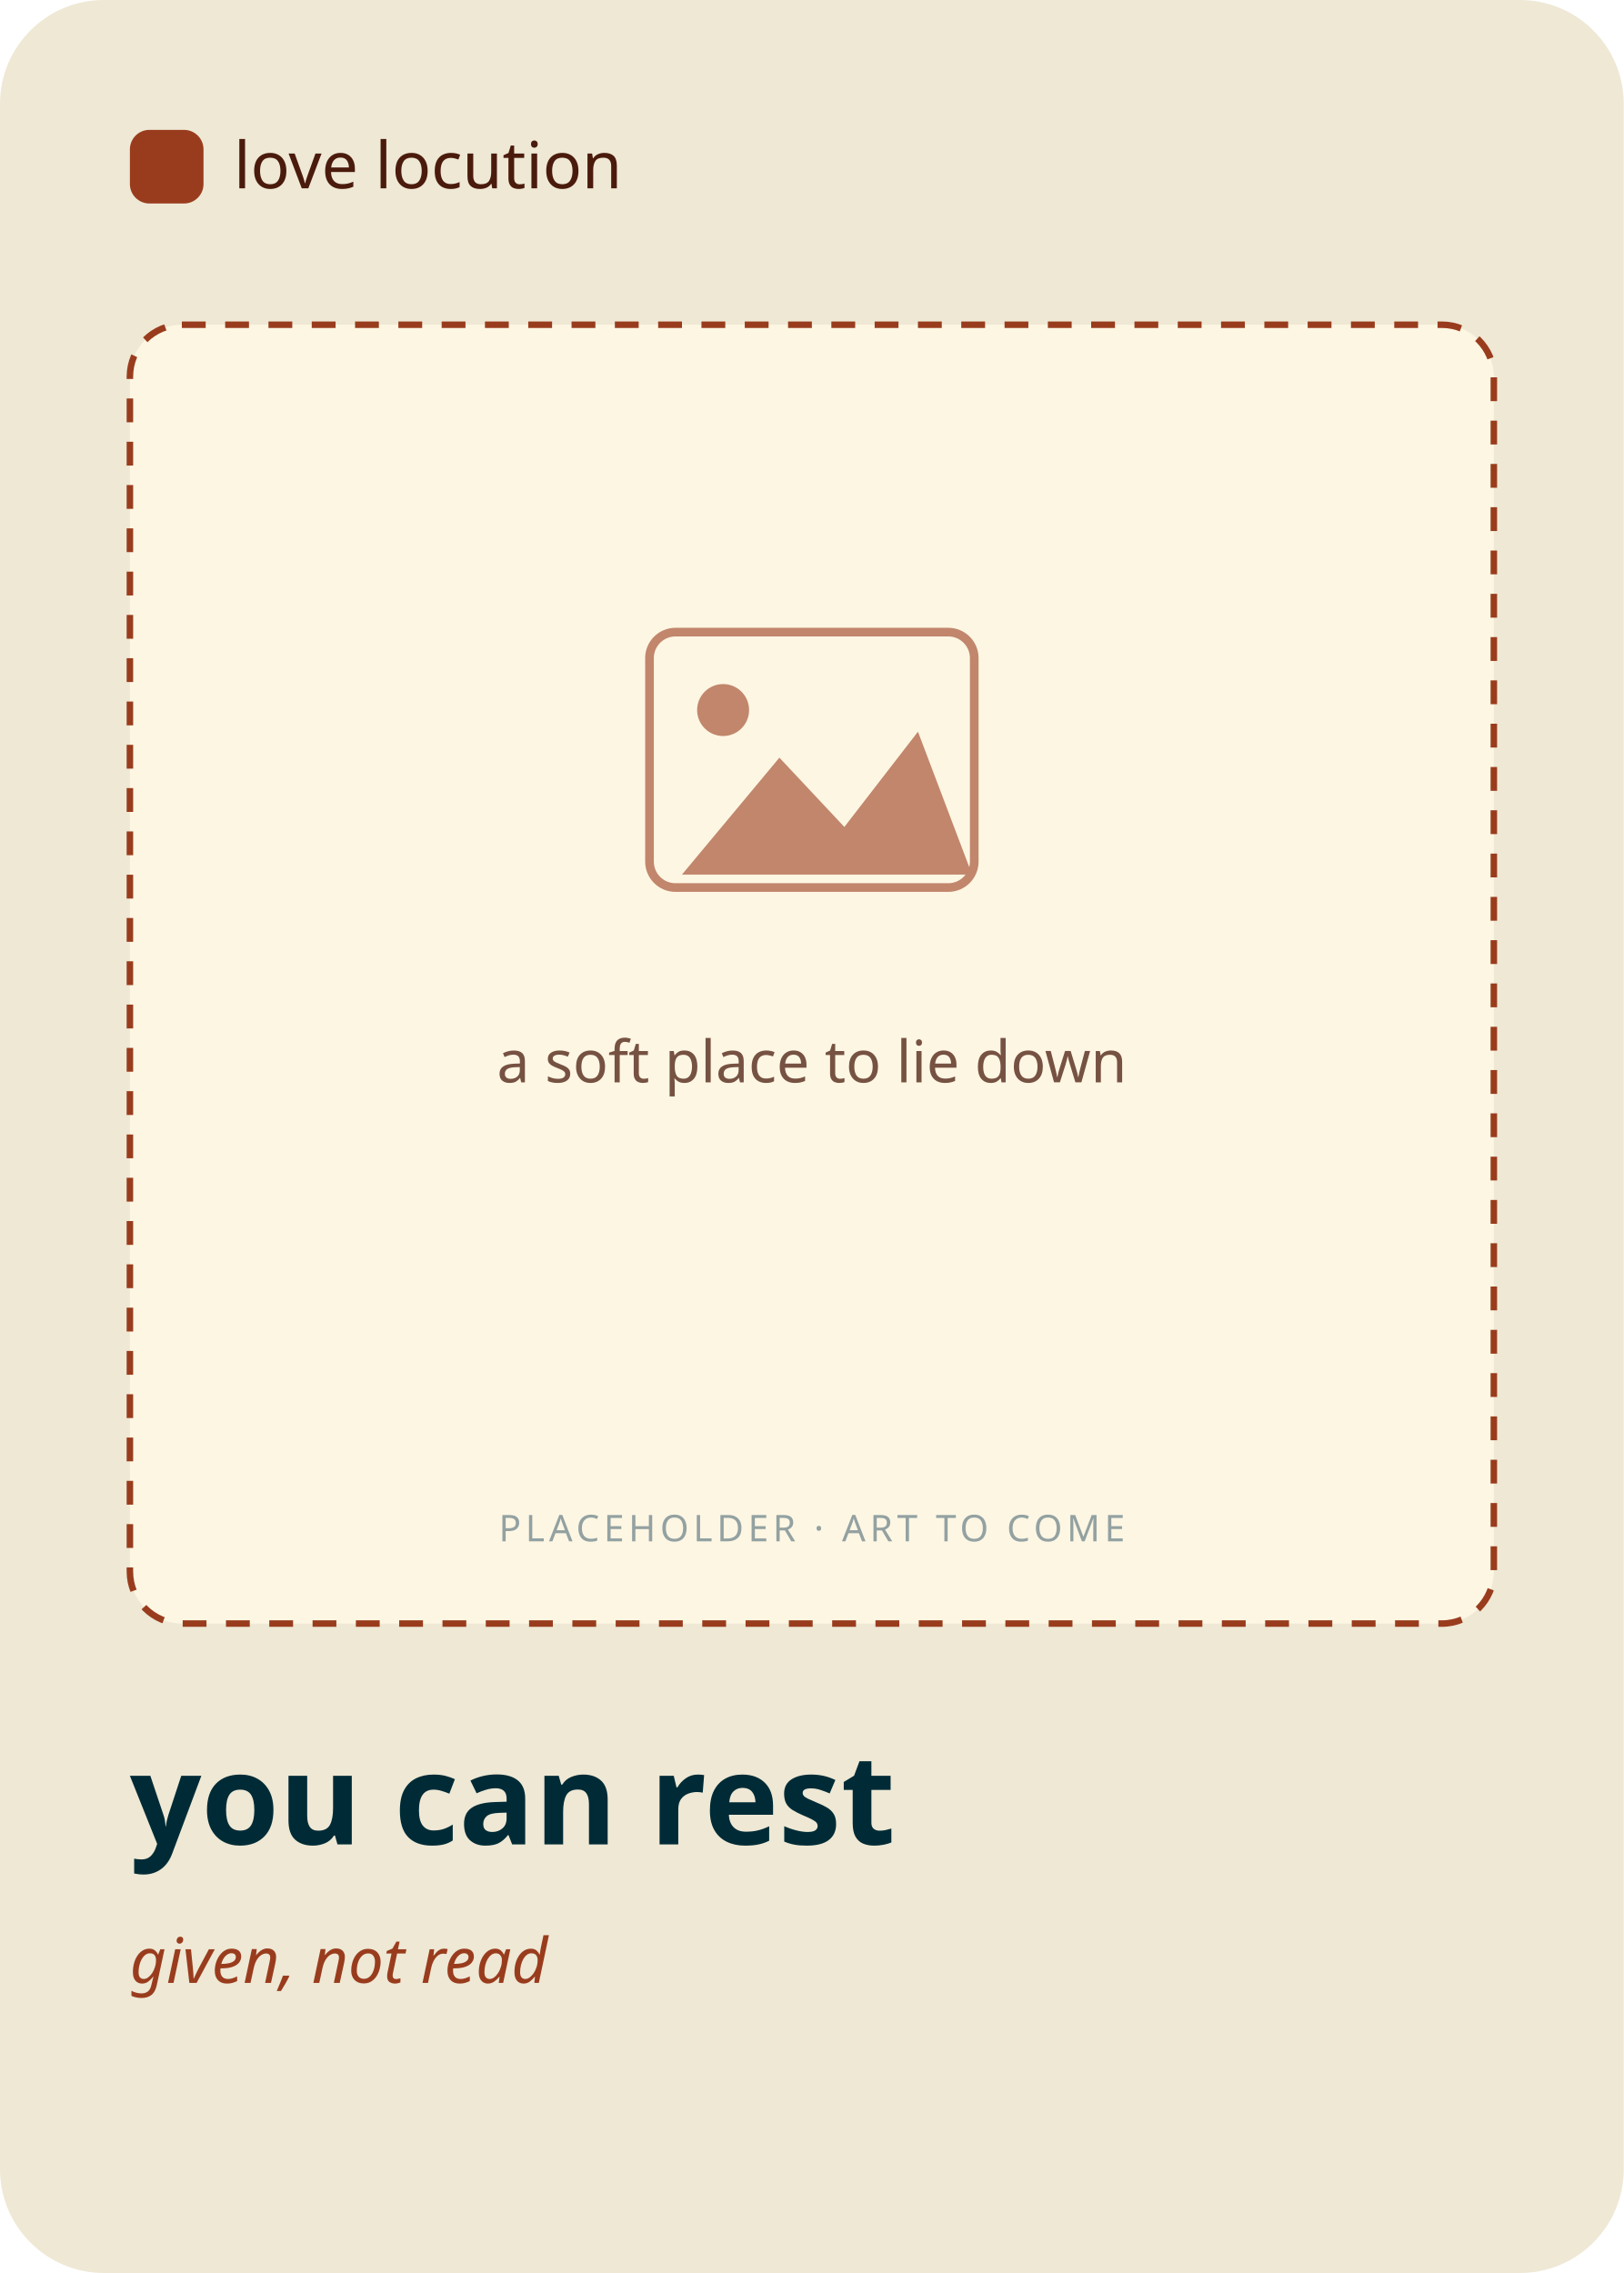
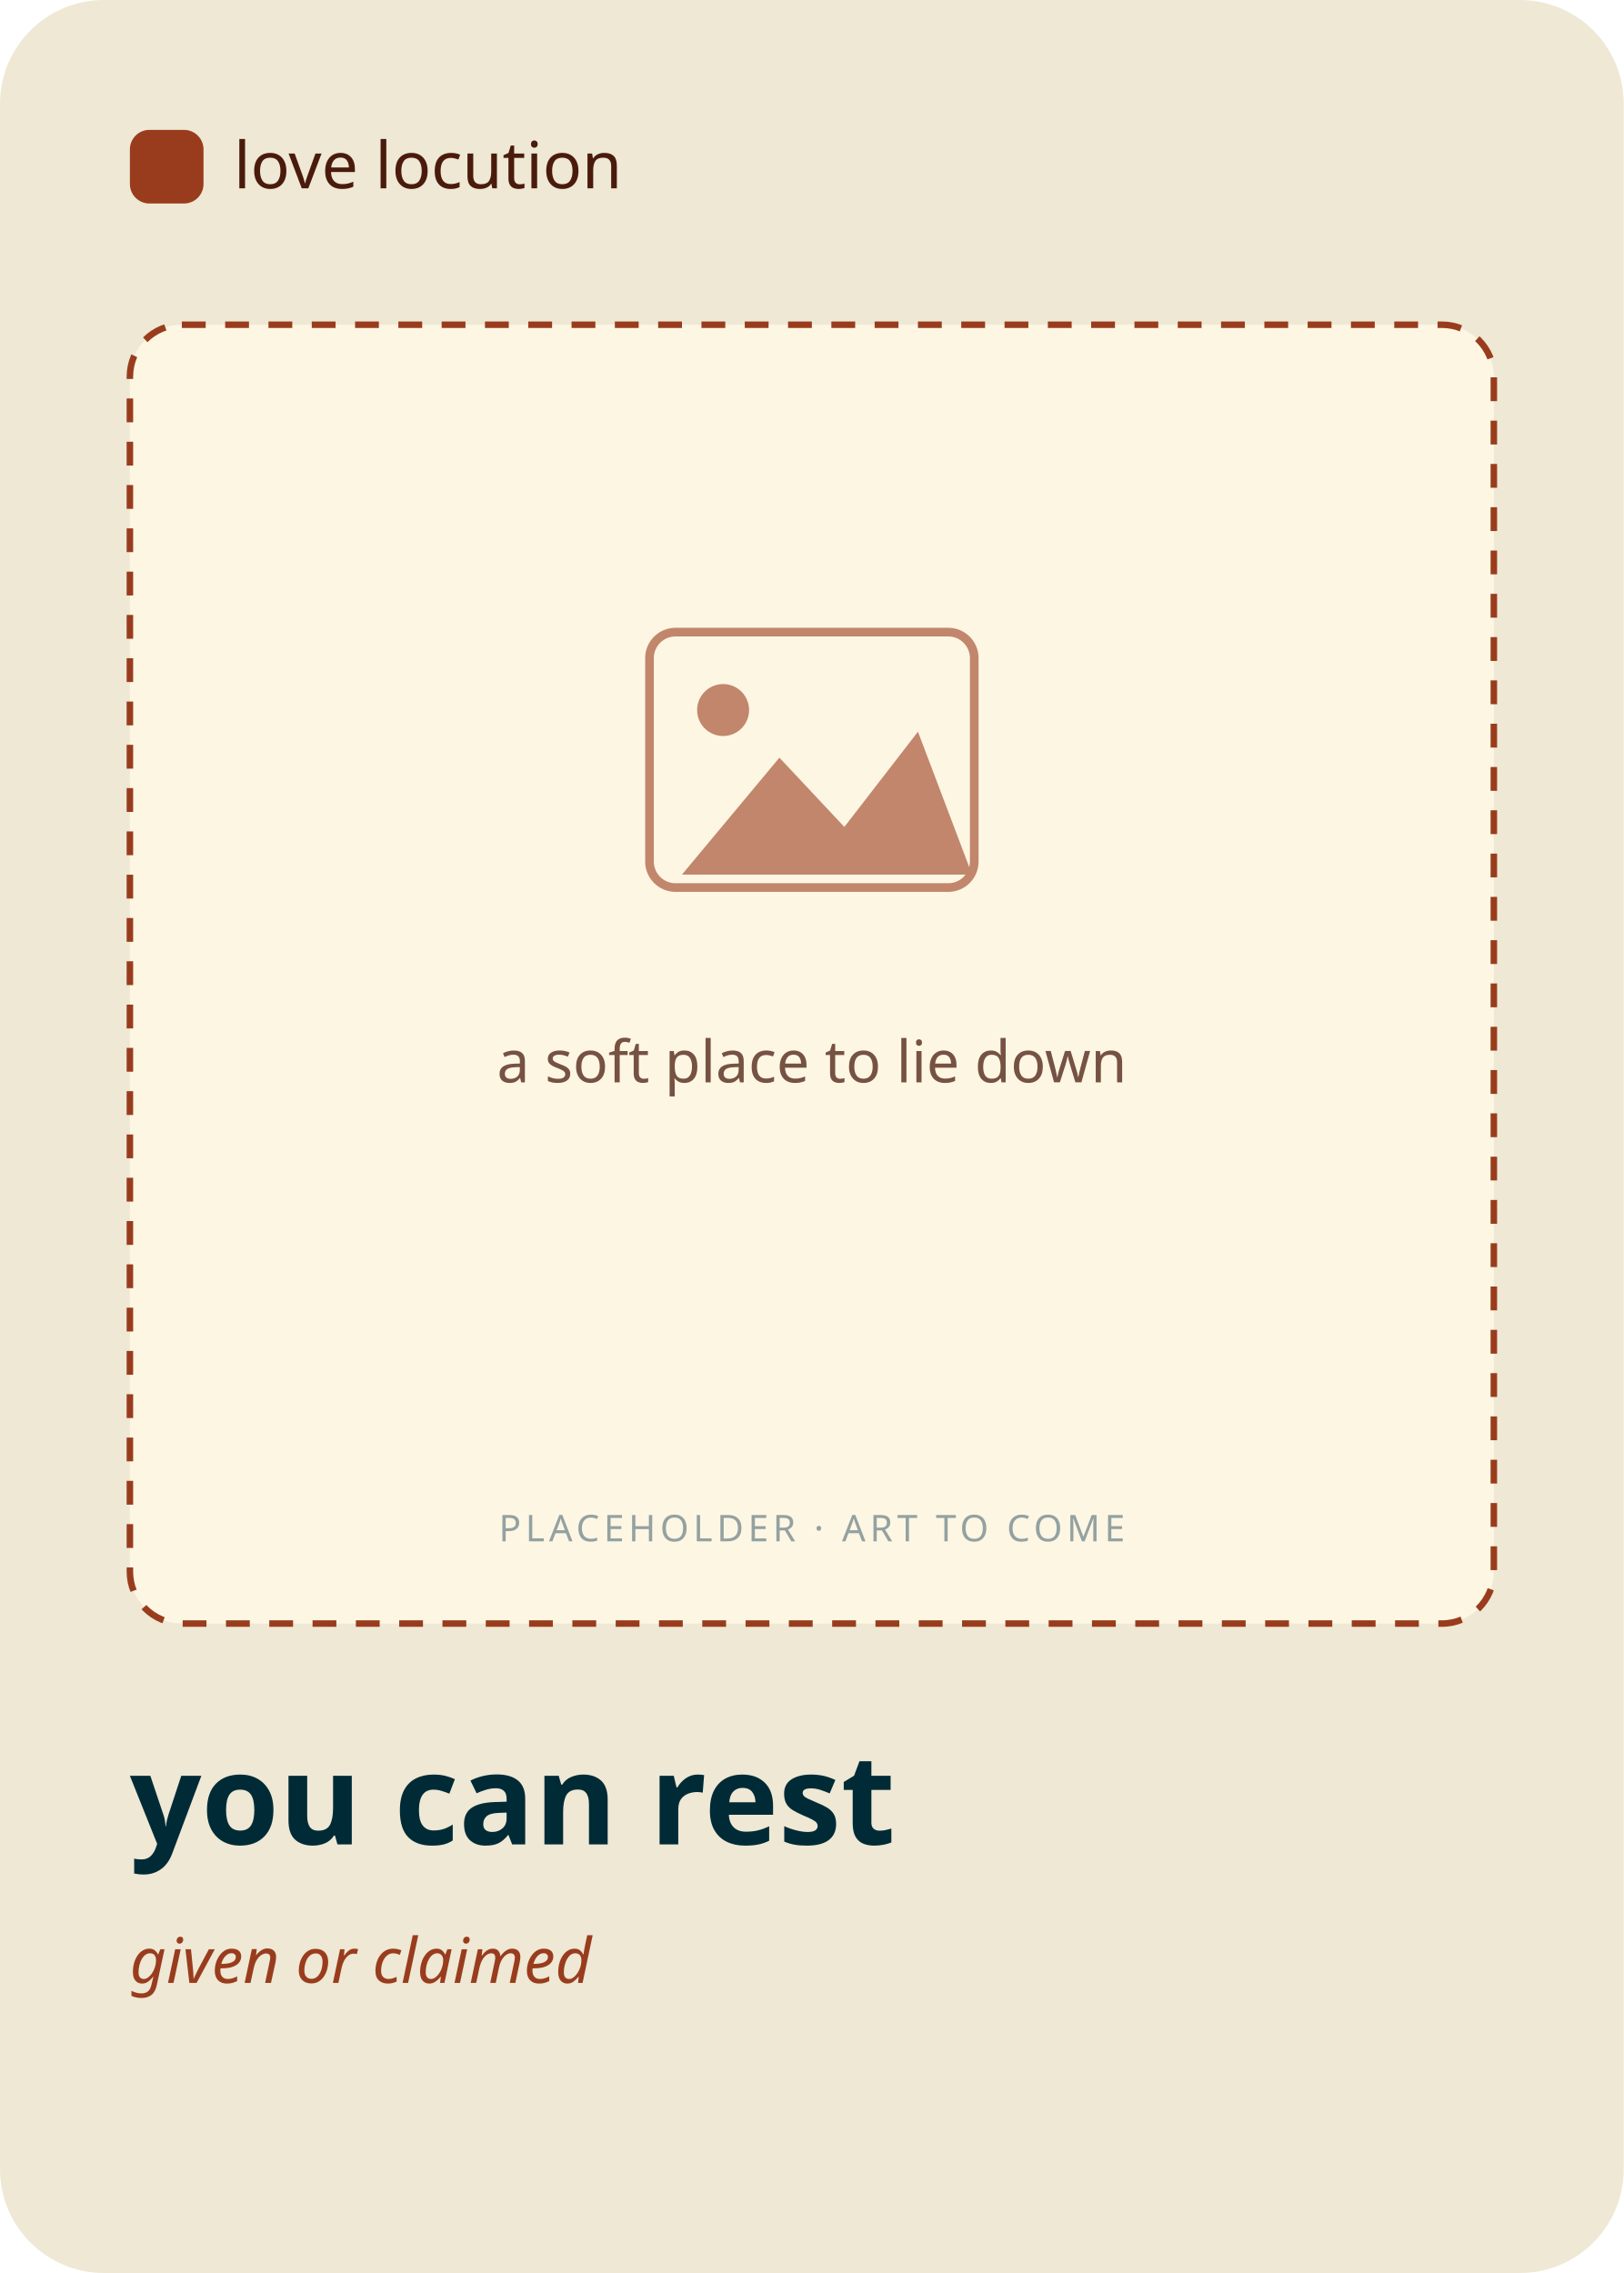
<svg xmlns="http://www.w3.org/2000/svg" viewBox="0 0 750 1050" width="750" height="1050">
  <rect x="0" y="0" width="750" height="1050" rx="48" fill="#eee8d5" />
  <rect x="60" y="60" width="34" height="34" rx="9" fill="#993C1D" />
  <text x="108" y="87" font-family="'Atkinson Hyperlegible','Atkinson Hyperlegible Next',sans-serif" font-size="30" font-weight="500" fill="#4A1B0C">love locution</text>
  <rect id="art" x="60" y="150" width="630" height="600" rx="24" fill="#fdf6e3" stroke="#993C1D" stroke-width="3" stroke-dasharray="11 9" />
  <g id="art-placeholder" opacity="0.6">
    <rect x="300" y="292" width="150" height="118" rx="12" fill="none" stroke="#993C1D" stroke-width="4" />
    <circle cx="334" cy="328" r="12" fill="#993C1D" />
    <polygon points="315,404 360,350 390,382 424,338 449,404" fill="#993C1D" />
  </g>
  <text x="375" y="500" text-anchor="middle" font-family="'Atkinson Hyperlegible','Atkinson Hyperlegible Next',sans-serif" font-size="27" fill="#4A1B0C" opacity="0.75">a soft place to lie down</text>
  <text x="375" y="712" text-anchor="middle" font-family="'Atkinson Hyperlegible','Atkinson Hyperlegible Next',sans-serif" font-size="17" fill="#93a1a1" letter-spacing="2">PLACEHOLDER · ART TO COME</text>
  <text x="60" y="852" font-family="'Atkinson Hyperlegible','Atkinson Hyperlegible Next',sans-serif" font-size="58" font-weight="700" fill="#002b36">you can rest</text>
-   <text x="60" y="916" font-family="'Atkinson Hyperlegible','Atkinson Hyperlegible Next',sans-serif" font-size="29" font-style="italic" fill="#993C1D">given, not read</text>
+   <text x="60" y="916" font-family="'Atkinson Hyperlegible','Atkinson Hyperlegible Next',sans-serif" font-size="29" font-style="italic" fill="#993C1D">given or claimed</text>
</svg>
